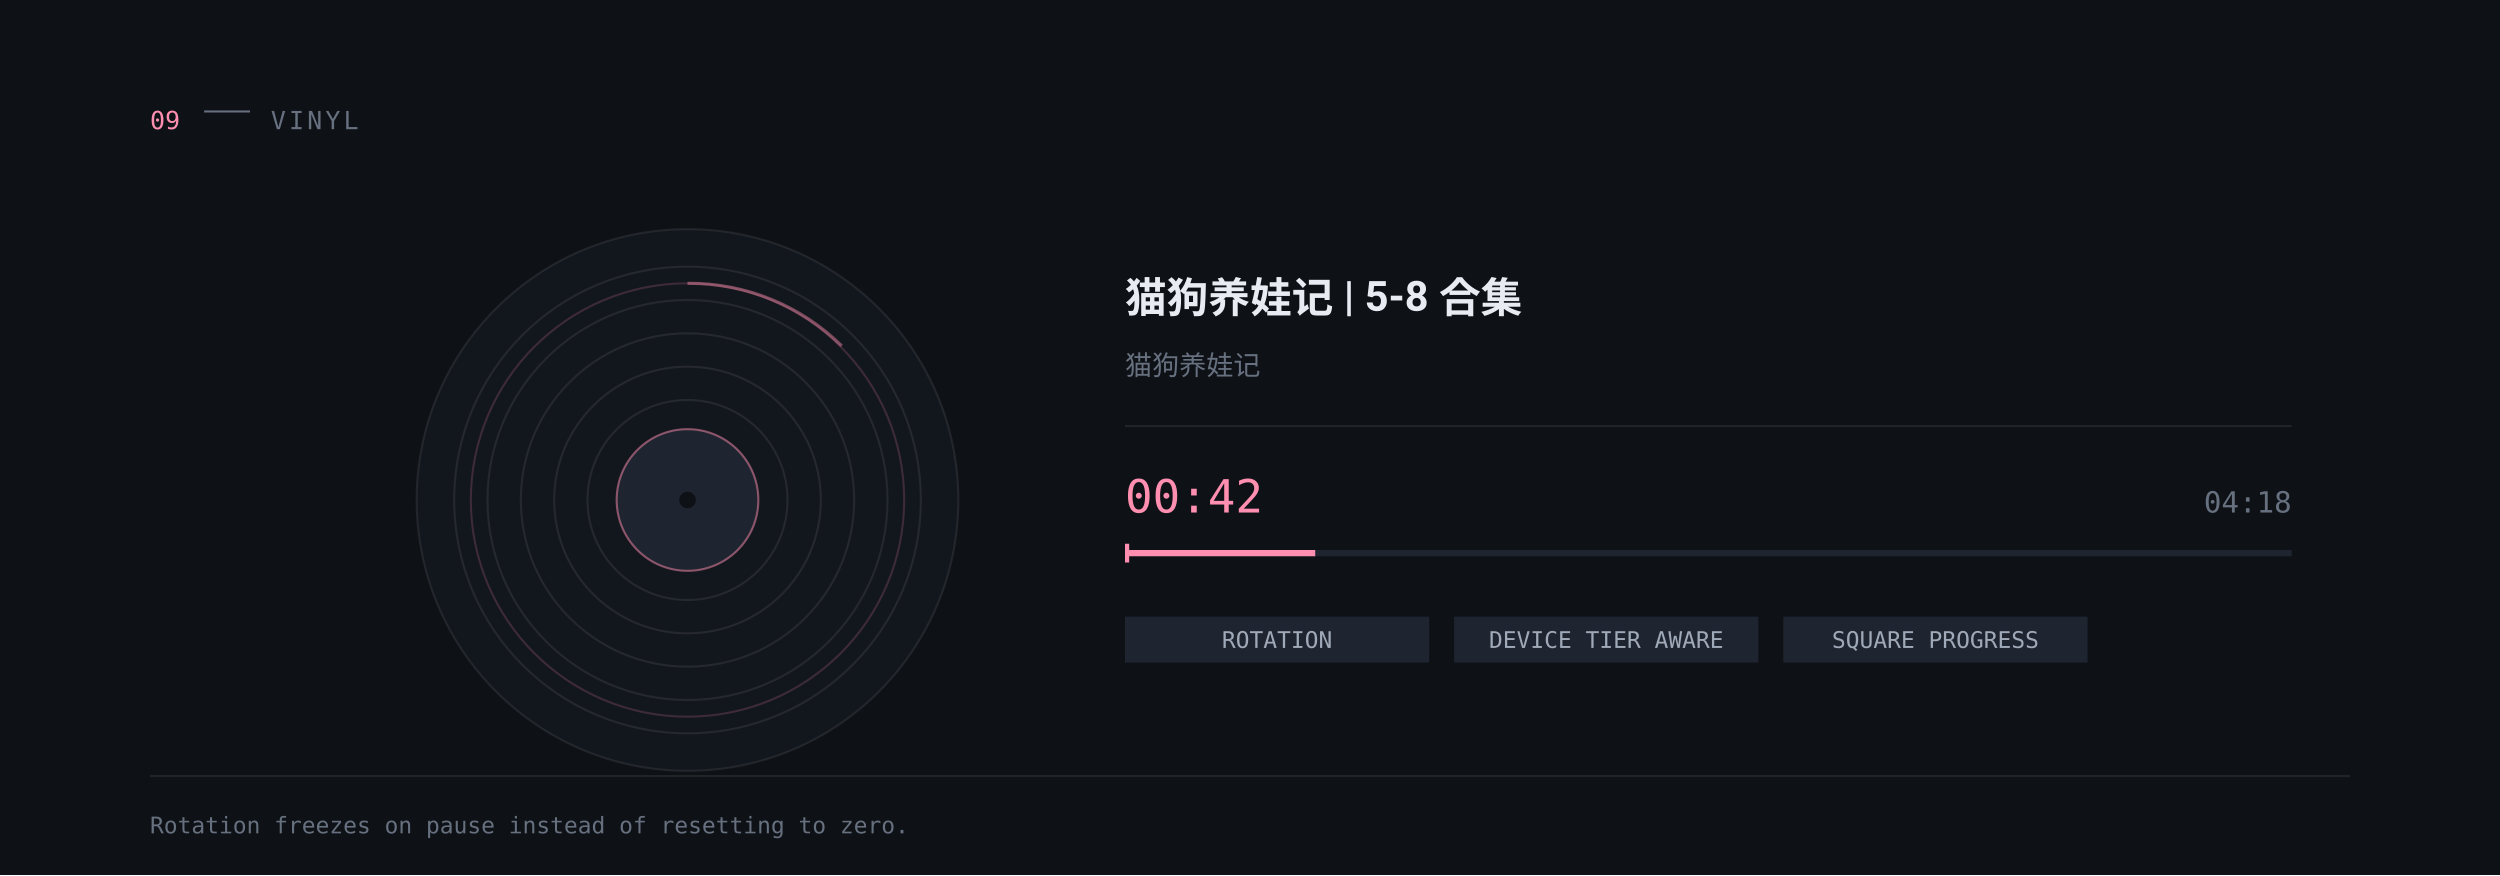
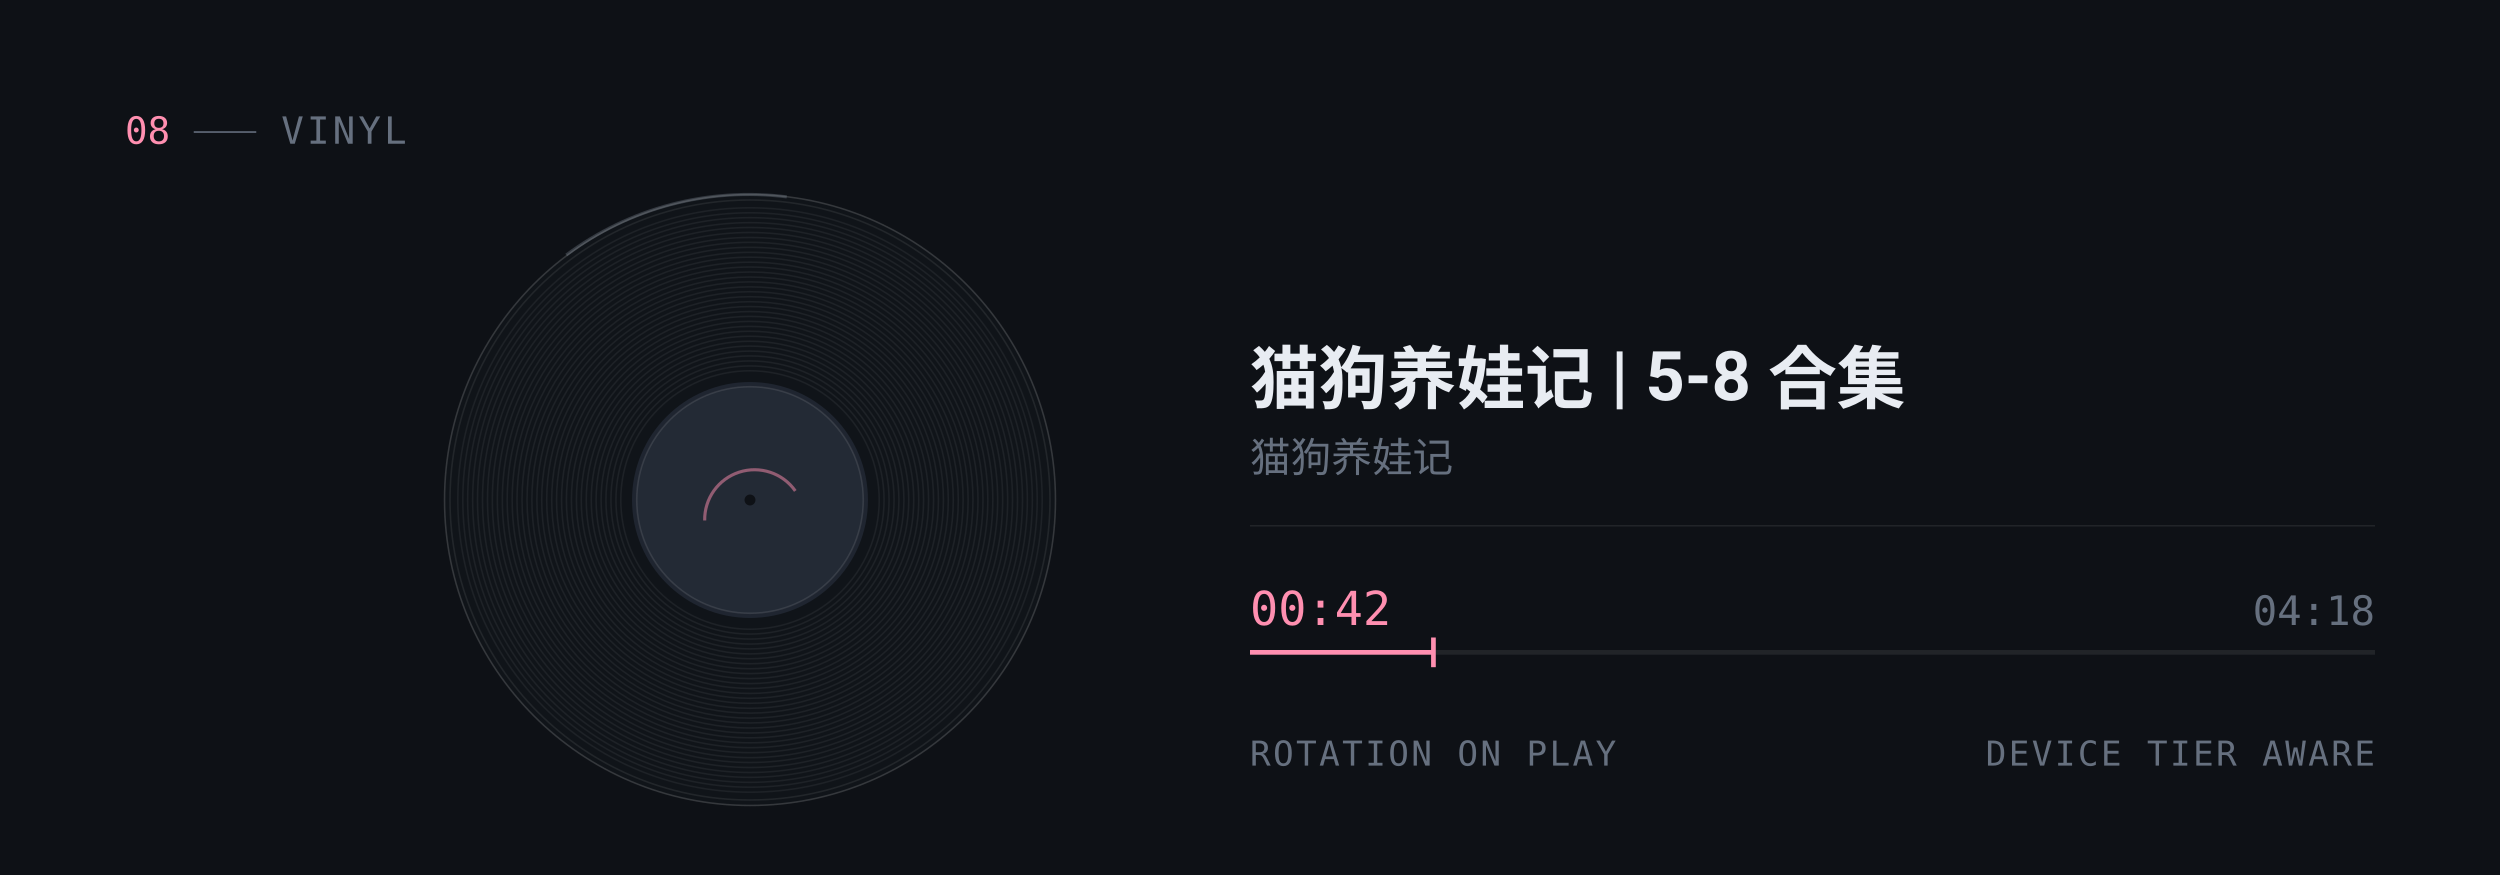
- <svg xmlns="http://www.w3.org/2000/svg" viewBox="0 0 1200 420" width="1200" height="420" role="img" aria-label="黑胶唱片模式：播放时旋转，暂停时冻结角度">
-   <defs>
-     <linearGradient id="fadeR" x1="0" y1="0" x2="1" y2="0">
-       <stop offset="0" stop-color="#0E1116" stop-opacity="0" />
-       <stop offset="1" stop-color="#0E1116" stop-opacity="1" />
-     </linearGradient>
-     <radialGradient id="glow" cx="50%" cy="50%" r="50%">
-       <stop offset="0" stop-color="#FF8FB0" stop-opacity="0.10" />
-       <stop offset="1" stop-color="#FF8FB0" stop-opacity="0" />
-     </radialGradient>
-   </defs>
-   <rect width="1200" height="420" fill="#0E1116" />
-   <text x="72" y="62" fill="#FF8FB0" font-family="ui-monospace,SFMono-Regular,Menlo,Consolas,monospace" font-size="12" font-weight="500" text-anchor="start" letter-spacing="0">09</text>
-   <rect x="98" y="53" width="22" height="1" fill="#66707F" />
-   <text x="130" y="62" fill="#66707F" font-family="ui-monospace,SFMono-Regular,Menlo,Consolas,monospace" font-size="12" font-weight="500" text-anchor="start" letter-spacing="1.5">VINYL</text>
-   <g>
-     <animateTransform attributeName="transform" type="rotate" from="0 330 240" to="360 330 240" dur="18s" repeatCount="indefinite" />
-     <circle cx="330" cy="240" r="130" fill="#12161D" stroke="#ffffff14" />
-     <circle cx="330" cy="240" r="112" fill="none" stroke="#ffffff14" />
-     <circle cx="330" cy="240" r="96" fill="none" stroke="#ffffff14" />
-     <circle cx="330" cy="240" r="80" fill="none" stroke="#ffffff14" />
-     <circle cx="330" cy="240" r="64" fill="none" stroke="#ffffff14" />
-     <circle cx="330" cy="240" r="48" fill="none" stroke="#ffffff14" />
-     <circle cx="330" cy="240" r="104" fill="none" stroke="#FF8FB0" stroke-opacity="0.18" stroke-width="1" />
-     <path d="M330 136 A104 104 0 0 1 404 166" fill="none" stroke="#FF8FB0" stroke-opacity="0.45" stroke-width="1.5" />
-     <circle cx="330" cy="240" r="34" fill="#1F2530" stroke="#FF8FB0" stroke-opacity="0.5" />
-     <circle cx="330" cy="240" r="4" fill="#0E1116" />
-   </g>
-   <text x="540" y="150" fill="#E8ECF2" font-family="-apple-system,BlinkMacSystemFont,'Segoe UI',Roboto,Helvetica,Arial,sans-serif" font-size="20" font-weight="600" text-anchor="start" letter-spacing="0">猫狗养娃记 | 5-8 合集</text>
-   <text x="540" y="180" fill="#66707F" font-family="-apple-system,BlinkMacSystemFont,'Segoe UI',Roboto,Helvetica,Arial,sans-serif" font-size="13" font-weight="400" text-anchor="start" letter-spacing="0">猫狗养娃记</text>
-   <rect x="540" y="204" width="560" height="1" fill="#ffffff14" />
-   <text x="540" y="246" fill="#FF8FB0" font-family="ui-monospace,SFMono-Regular,Menlo,Consolas,monospace" font-size="22" font-weight="500" text-anchor="start" letter-spacing="0">00:42</text>
-   <text x="1100" y="246" fill="#66707F" font-family="ui-monospace,SFMono-Regular,Menlo,Consolas,monospace" font-size="14" font-weight="500" text-anchor="end" letter-spacing="0">04:18</text>
-   <rect x="540" y="264" width="560" height="3" fill="#1F2530" />
-   <rect x="540" y="264" width="91.3" height="3" fill="#FF8FB0" />
-   <rect x="540" y="261" width="2" height="9" fill="#FF8FB0">
-     <animate attributeName="x" values="540;1098;540" dur="12s" repeatCount="indefinite" />
-   </rect>
-   <rect x="540" y="296" width="146" height="22" fill="#1F2530" />
-   <text x="613.0" y="311" fill="#A0A9B8" font-family="ui-monospace,SFMono-Regular,Menlo,Consolas,monospace" font-size="11" font-weight="500" text-anchor="middle" letter-spacing="0">ROTATION</text>
-   <rect x="698" y="296" width="146" height="22" fill="#1F2530" />
-   <text x="771.0" y="311" fill="#A0A9B8" font-family="ui-monospace,SFMono-Regular,Menlo,Consolas,monospace" font-size="11" font-weight="500" text-anchor="middle" letter-spacing="0">DEVICE TIER AWARE</text>
-   <rect x="856" y="296" width="146" height="22" fill="#1F2530" />
-   <text x="929.0" y="311" fill="#A0A9B8" font-family="ui-monospace,SFMono-Regular,Menlo,Consolas,monospace" font-size="11" font-weight="500" text-anchor="middle" letter-spacing="0">SQUARE PROGRESS</text>
-   <rect x="72" y="372" width="1056" height="1" fill="#ffffff14" />
-   <text x="72" y="400" fill="#66707F" font-family="ui-monospace,SFMono-Regular,Menlo,Consolas,monospace" font-size="11" font-weight="400" text-anchor="start" letter-spacing="0">Rotation freezes on pause instead of resetting to zero.</text>
+ <svg xmlns="http://www.w3.org/2000/svg" viewBox="0 0 1600 560" width="1600" height="560" role="img" aria-labelledby="ttl dsc">
+   <defs />
+   <rect width="1600" height="560" fill="#0E1116" />
+   <text x="80" y="92" fill="#FF8FB0" font-family="ui-monospace,SFMono-Regular,Menlo,Consolas,monospace" font-size="24" font-weight="500" text-anchor="start" letter-spacing="0">08</text>
+   <rect x="124" y="84" width="40" height="1" fill="#66707F" />
+   <text x="180" y="92" fill="#66707F" font-family="ui-monospace,SFMono-Regular,Menlo,Consolas,monospace" font-size="24" font-weight="500" text-anchor="start" letter-spacing="2">VINYL</text>
+   <circle cx="480" cy="320" r="196" fill="#101419" />
+   <circle cx="480" cy="320" r="195.5" fill="none" stroke="#ffffff2b" opacity="0.9" />
+   <circle cx="480" cy="320" r="192.0" fill="none" stroke="#ffffff2b" opacity="0.45" />
+   <circle cx="480" cy="320" r="187.0" fill="none" stroke="#ffffff2b" opacity="0.34" />
+   <circle cx="480" cy="320" r="183.8" fill="none" stroke="#ffffff2b" opacity="0.34" />
+   <circle cx="480" cy="320" r="180.7" fill="none" stroke="#ffffff2b" opacity="0.34" />
+   <circle cx="480" cy="320" r="177.5" fill="none" stroke="#ffffff2b" opacity="0.34" />
+   <circle cx="480" cy="320" r="174.4" fill="none" stroke="#ffffff2b" opacity="0.34" />
+   <circle cx="480" cy="320" r="171.2" fill="none" stroke="#ffffff2b" opacity="0.34" />
+   <circle cx="480" cy="320" r="168.0" fill="none" stroke="#ffffff2b" opacity="0.34" />
+   <circle cx="480" cy="320" r="164.9" fill="none" stroke="#ffffff2b" opacity="0.34" />
+   <circle cx="480" cy="320" r="161.7" fill="none" stroke="#ffffff2b" opacity="0.34" />
+   <circle cx="480" cy="320" r="158.5" fill="none" stroke="#ffffff2b" opacity="0.34" />
+   <circle cx="480" cy="320" r="155.4" fill="none" stroke="#ffffff2b" opacity="0.34" />
+   <circle cx="480" cy="320" r="152.2" fill="none" stroke="#ffffff2b" opacity="0.34" />
+   <circle cx="480" cy="320" r="149.1" fill="none" stroke="#ffffff2b" opacity="0.34" />
+   <circle cx="480" cy="320" r="145.9" fill="none" stroke="#ffffff2b" opacity="0.34" />
+   <circle cx="480" cy="320" r="142.7" fill="none" stroke="#ffffff2b" opacity="0.34" />
+   <circle cx="480" cy="320" r="139.6" fill="none" stroke="#ffffff2b" opacity="0.34" />
+   <circle cx="480" cy="320" r="136.4" fill="none" stroke="#ffffff2b" opacity="0.34" />
+   <circle cx="480" cy="320" r="133.3" fill="none" stroke="#ffffff2b" opacity="0.34" />
+   <circle cx="480" cy="320" r="130.1" fill="none" stroke="#ffffff2b" opacity="0.34" />
+   <circle cx="480" cy="320" r="126.9" fill="none" stroke="#ffffff2b" opacity="0.34" />
+   <circle cx="480" cy="320" r="123.8" fill="none" stroke="#ffffff2b" opacity="0.34" />
+   <circle cx="480" cy="320" r="120.6" fill="none" stroke="#ffffff2b" opacity="0.34" />
+   <circle cx="480" cy="320" r="117.5" fill="none" stroke="#ffffff2b" opacity="0.34" />
+   <circle cx="480" cy="320" r="114.3" fill="none" stroke="#ffffff2b" opacity="0.34" />
+   <circle cx="480" cy="320" r="111.1" fill="none" stroke="#ffffff2b" opacity="0.34" />
+   <circle cx="480" cy="320" r="108.0" fill="none" stroke="#ffffff2b" opacity="0.34" />
+   <circle cx="480" cy="320" r="104.8" fill="none" stroke="#ffffff2b" opacity="0.34" />
+   <circle cx="480" cy="320" r="101.6" fill="none" stroke="#ffffff2b" opacity="0.34" />
+   <circle cx="480" cy="320" r="98.5" fill="none" stroke="#ffffff2b" opacity="0.34" />
+   <circle cx="480" cy="320" r="95.3" fill="none" stroke="#ffffff2b" opacity="0.34" />
+   <circle cx="480" cy="320" r="92.2" fill="none" stroke="#ffffff2b" opacity="0.34" />
+   <circle cx="480" cy="320" r="89.0" fill="none" stroke="#ffffff2b" opacity="0.34" />
+   <circle cx="480" cy="320" r="85.8" fill="none" stroke="#ffffff2b" opacity="0.34" />
+   <circle cx="480" cy="320" r="82.7" fill="none" stroke="#ffffff2b" opacity="0.34" />
+   <path d="M362.4 163.2 A195.0 195.0 0 0 1 503.5 126.0" fill="none" stroke="#A0A9B8" stroke-opacity="0.26" stroke-width="2" />
+   <circle cx="480" cy="320" r="75.5" fill="#1F2530" />
+   <circle cx="480" cy="320" r="72.5" fill="#232A35" />
+   <circle cx="480" cy="320" r="72.5" fill="none" stroke="#ffffff2b" opacity="0.6" />
+   <path d="M451.0 333.1 A31.9 31.9 0 0 1 509.0 314.2" fill="none" stroke="#FF8FB0" stroke-opacity="0.5" stroke-width="2" />
+   <circle cx="480" cy="320" r="3.5" fill="#0E1116" />
+   <text x="800" y="258" fill="#E8ECF2" font-family="-apple-system,BlinkMacSystemFont,Segoe UI,Roboto,Helvetica,Arial,sans-serif" font-size="44" font-weight="600" text-anchor="start" letter-spacing="0">猫狗养娃记 | 5-8 合集</text>
+   <text x="800" y="302" fill="#66707F" font-family="-apple-system,BlinkMacSystemFont,Segoe UI,Roboto,Helvetica,Arial,sans-serif" font-size="26" font-weight="400" text-anchor="start" letter-spacing="0">猫狗养娃记</text>
+   <rect x="800" y="336" width="720" height="1" fill="#ffffff14" />
+   <text x="800" y="400" fill="#FF8FB0" font-family="ui-monospace,SFMono-Regular,Menlo,Consolas,monospace" font-size="30" font-weight="500" text-anchor="start" letter-spacing="0">00:42</text>
+   <text x="1520" y="400" fill="#66707F" font-family="ui-monospace,SFMono-Regular,Menlo,Consolas,monospace" font-size="26" font-weight="500" text-anchor="end" letter-spacing="0">04:18</text>
+   <rect x="800" y="416" width="720" height="3" fill="#ffffff14" />
+   <rect x="800" y="416" width="117.36" height="3" fill="#FF8FB0" />
+   <rect x="915.9" y="408" width="3" height="19" fill="#FF8FB0" />
+   <text x="800" y="490" fill="#66707F" font-family="ui-monospace,SFMono-Regular,Menlo,Consolas,monospace" font-size="22" font-weight="500" text-anchor="start" letter-spacing="1.5">ROTATION ON PLAY</text>
+   <text x="1520" y="490" fill="#66707F" font-family="ui-monospace,SFMono-Regular,Menlo,Consolas,monospace" font-size="22" font-weight="500" text-anchor="end" letter-spacing="1.5">DEVICE TIER AWARE</text>
</svg>
